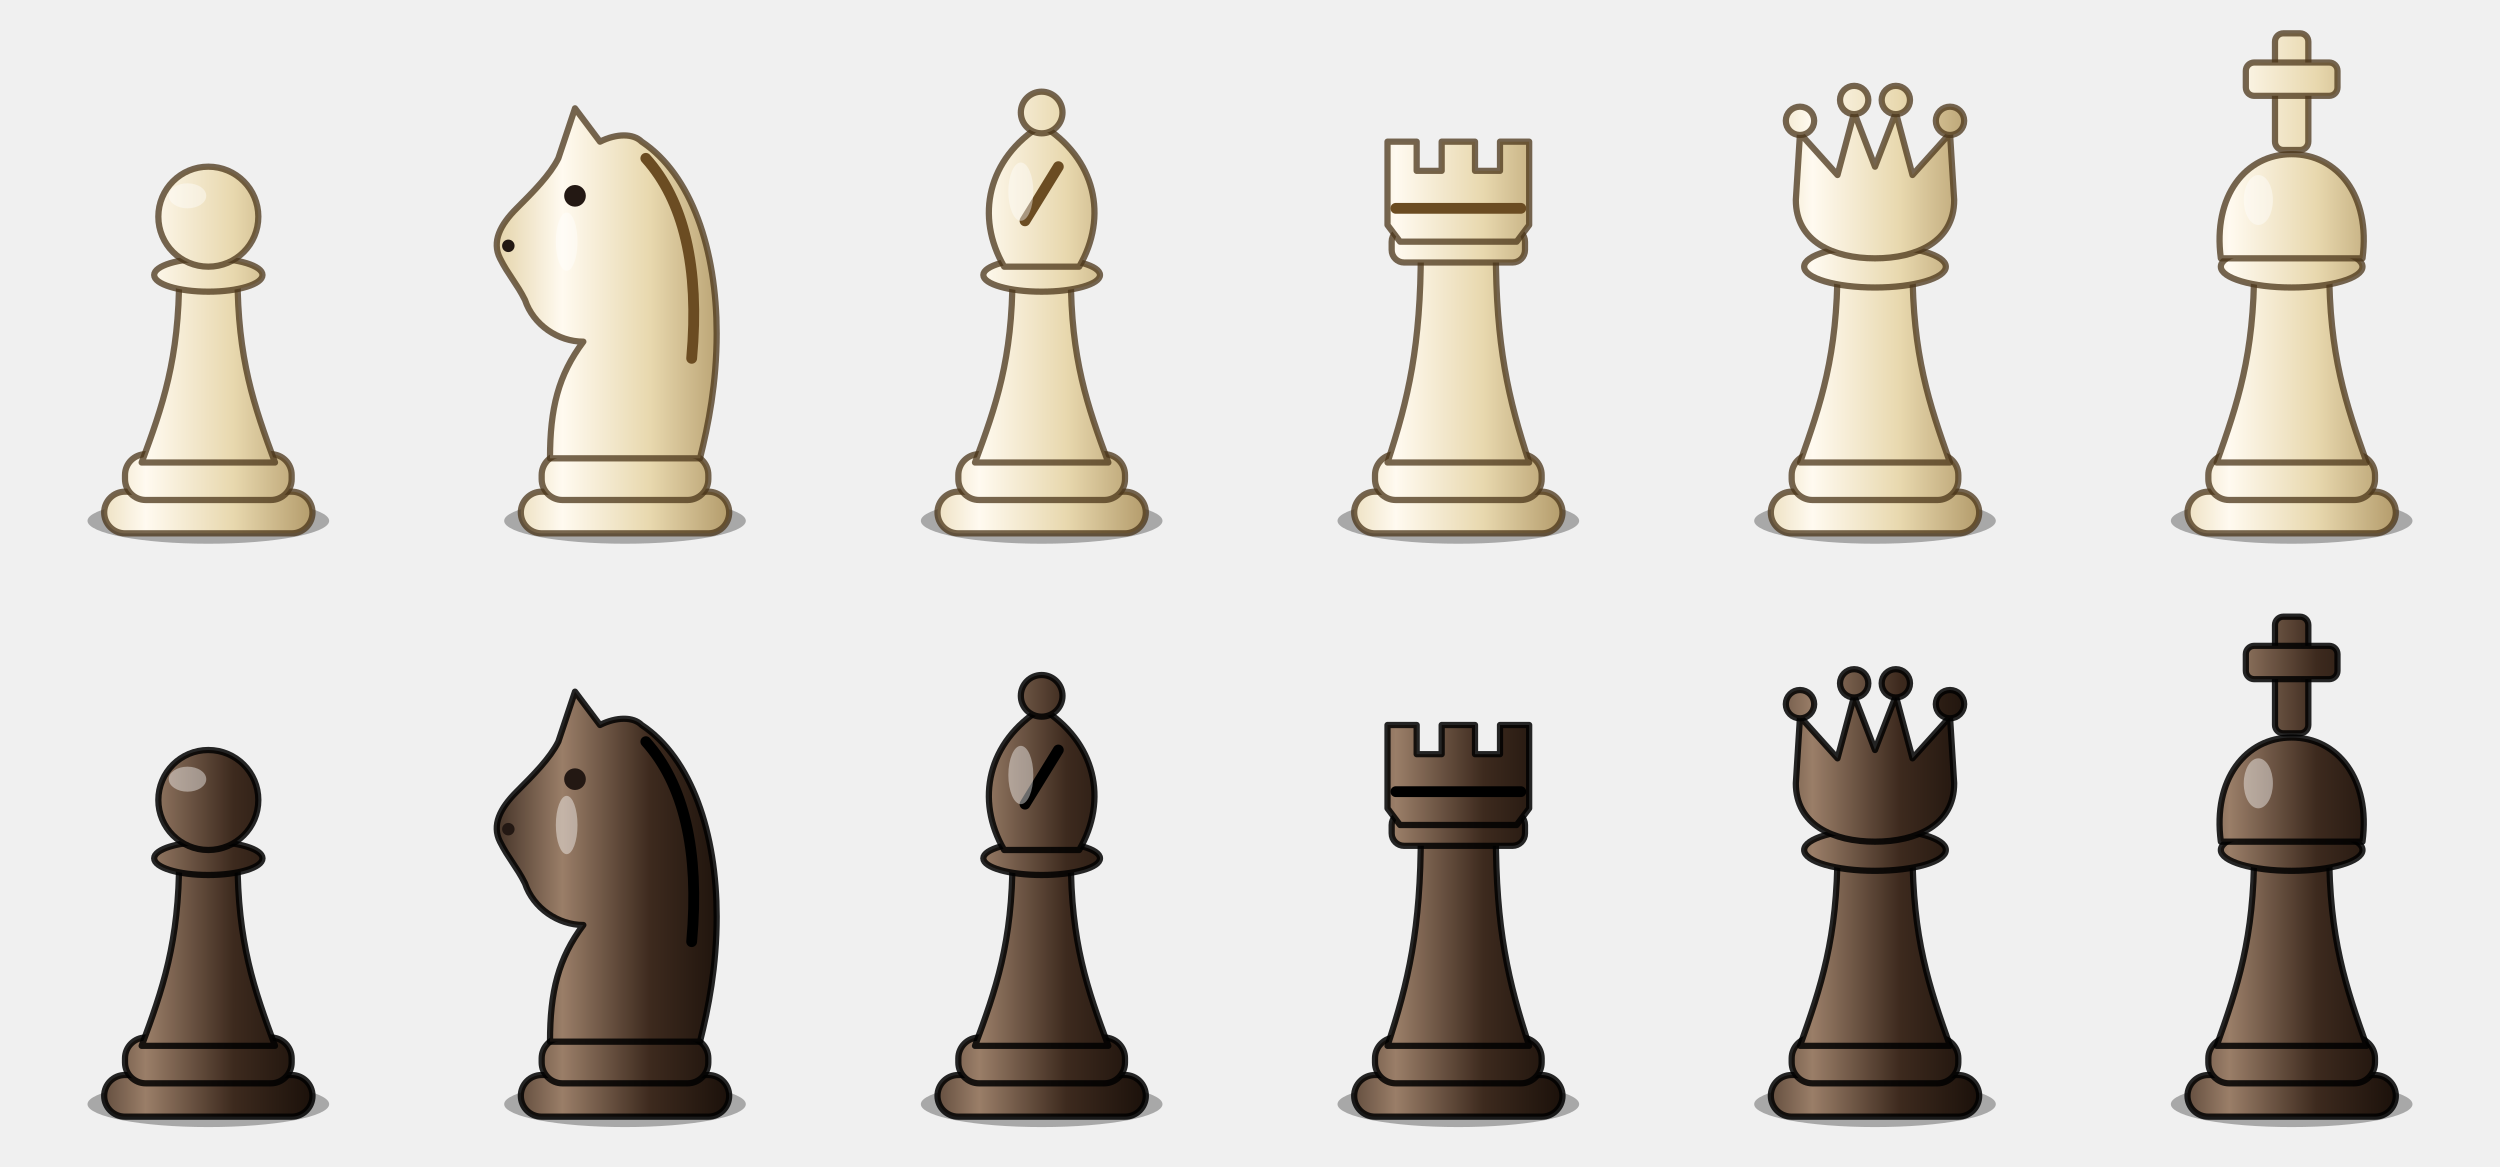
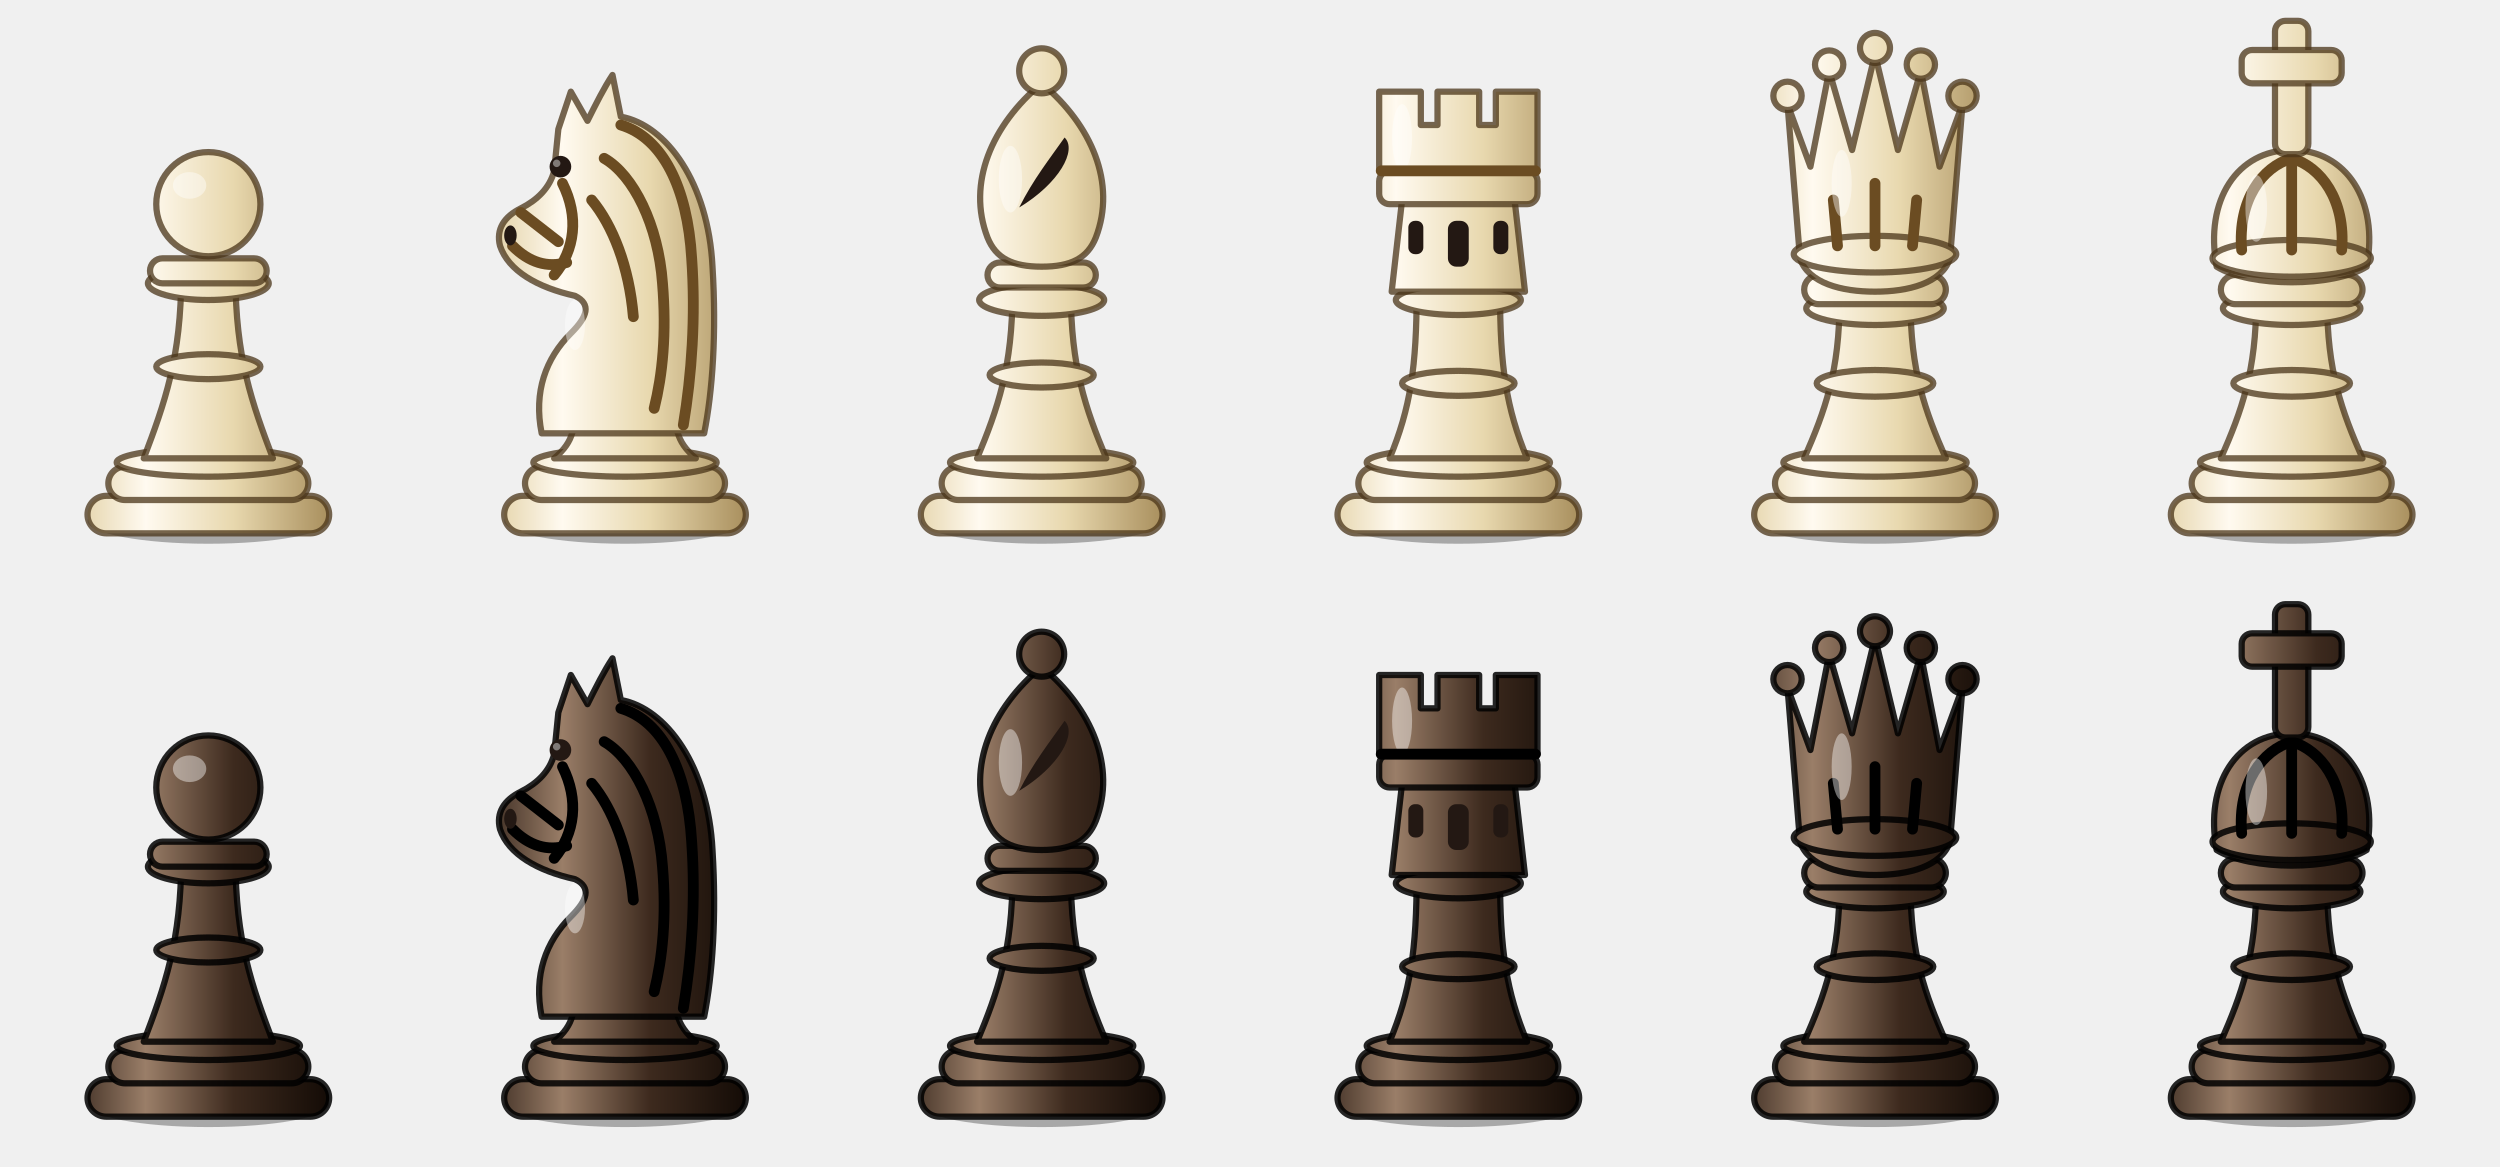
<svg xmlns="http://www.w3.org/2000/svg" width="600" height="280" viewBox="0 0 600 280">
  <defs>
    <linearGradient id="gclw" gradientUnits="userSpaceOnUse" x1="20" y1="0" x2="80" y2="0">
      <stop offset="0" stop-color="#e6d6ae" />
      <stop offset="0.25" stop-color="#fffaf0" />
      <stop offset="0.6" stop-color="#e8d8ae" />
      <stop offset="1" stop-color="#a68c5a" />
    </linearGradient>
    <linearGradient id="gclb" gradientUnits="userSpaceOnUse" x1="20" y1="0" x2="80" y2="0">
      <stop offset="0" stop-color="#4a382c" />
      <stop offset="0.25" stop-color="#9a7e68" />
      <stop offset="0.6" stop-color="#3d2a1e" />
      <stop offset="1" stop-color="#120a05" />
    </linearGradient>
  </defs>
  <g transform="translate(0,0)">
    <ellipse cx="50" cy="125" rx="29" ry="5.5" fill="#000" opacity=".30" />
-     <rect x="25" y="118" width="50" height="10" rx="5" fill="url(#gclw)" stroke="#4a3418" stroke-opacity="0.75" stroke-width="1.5" stroke-linejoin="round" />
-     <rect x="30" y="109" width="40" height="11" rx="5" fill="url(#gclw)" stroke="#4a3418" stroke-opacity="0.75" stroke-width="1.5" stroke-linejoin="round" />
-     <path d="M43 66 C43 86.2 39 97.5 34 111 L66 111 C61 97.5 57 86.2 57 66 Z" fill="url(#gclw)" stroke="#4a3418" stroke-opacity="0.75" stroke-width="1.5" stroke-linejoin="round" />
-     <ellipse cx="50" cy="66" rx="13" ry="4" fill="url(#gclw)" stroke="#4a3418" stroke-opacity="0.75" stroke-width="1.5" stroke-linejoin="round" />
-     <circle cx="50" cy="52" r="12" fill="url(#gclw)" stroke="#4a3418" stroke-opacity="0.75" stroke-width="1.5" stroke-linejoin="round" />
-     <ellipse cx="45" cy="47" rx="4.5" ry="3" fill="#ffffff" opacity=".42" />
+     <rect x="21" y="119" width="58" height="9" rx="4.5" fill="url(#gclw)" stroke="#4a3418" stroke-opacity="0.75" stroke-width="1.5" stroke-linejoin="round" />
+     <rect x="26" y="112" width="48" height="8" rx="4" fill="url(#gclw)" stroke="#4a3418" stroke-opacity="0.75" stroke-width="1.5" stroke-linejoin="round" />
+     <ellipse cx="50" cy="111" rx="22" ry="3.4" fill="url(#gclw)" stroke="#4a3418" stroke-opacity="0.75" stroke-width="1.5" stroke-linejoin="round" />
+     <path d="M43.5 66 C43.5 85.8 39.5 96.8 34.5 110 L65.5 110 C60.5 96.8 56.5 85.8 56.5 66 Z" fill="url(#gclw)" stroke="#4a3418" stroke-opacity="0.75" stroke-width="1.5" stroke-linejoin="round" />
+     <ellipse cx="50" cy="88" rx="12.5" ry="3" fill="url(#gclw)" stroke="#4a3418" stroke-opacity="0.75" stroke-width="1.5" stroke-linejoin="round" />
+     <ellipse cx="50" cy="68" rx="14.5" ry="4" fill="url(#gclw)" stroke="#4a3418" stroke-opacity="0.75" stroke-width="1.5" stroke-linejoin="round" />
+     <rect x="36" y="62" width="28" height="6" rx="3" fill="url(#gclw)" stroke="#4a3418" stroke-opacity="0.75" stroke-width="1.5" stroke-linejoin="round" />
+     <circle cx="50" cy="49" r="12.5" fill="url(#gclw)" stroke="#4a3418" stroke-opacity="0.75" stroke-width="1.5" stroke-linejoin="round" />
+     <ellipse cx="45.5" cy="44.5" rx="4" ry="3.2" fill="#ffffff" opacity=".42" />
  </g>
  <g transform="translate(100,0)">
    <ellipse cx="50" cy="125" rx="29" ry="5.5" fill="#000" opacity=".30" />
-     <rect x="25" y="118" width="50" height="10" rx="5" fill="url(#gclw)" stroke="#4a3418" stroke-opacity="0.75" stroke-width="1.5" stroke-linejoin="round" />
-     <rect x="30" y="109" width="40" height="11" rx="5" fill="url(#gclw)" stroke="#4a3418" stroke-opacity="0.75" stroke-width="1.5" stroke-linejoin="round" />
-     <path d="M32 110 C32 98 34 90 40 82 C34 82 28 78 26 72 C24 68 22 66 20 62 C18 58 20 54 24 50 C28 46 32 42 34 38 L38 26 L44 34 C48 32 52 32 54 34 C66 42 72 60 72 80 C72 92 70 102 68 110 Z" fill="url(#gclw)" stroke="#4a3418" stroke-opacity="0.75" stroke-width="1.5" stroke-linejoin="round" />
-     <path d="M55 38 C64 48 68 64 66 86" stroke="#6b4c22" stroke-width="2.6" stroke-linecap="round" stroke-linejoin="round" fill="none" />
-     <circle cx="38" cy="47" r="2.6" fill="#231813" />
-     <circle cx="22" cy="59" r="1.5" fill="#231813" />
-     <ellipse cx="36" cy="58" rx="2.6" ry="7" fill="#ffffff" opacity=".42" />
+     <rect x="21" y="119" width="58" height="9" rx="4.5" fill="url(#gclw)" stroke="#4a3418" stroke-opacity="0.75" stroke-width="1.5" stroke-linejoin="round" />
+     <rect x="26" y="112" width="48" height="8" rx="4" fill="url(#gclw)" stroke="#4a3418" stroke-opacity="0.75" stroke-width="1.5" stroke-linejoin="round" />
+     <ellipse cx="50" cy="111" rx="22" ry="3.4" fill="url(#gclw)" stroke="#4a3418" stroke-opacity="0.75" stroke-width="1.5" stroke-linejoin="round" />
+     <path d="M38 96 C38 102.3 38 105.8 33 110 L67 110 C62 105.8 62 102.3 62 96 Z" fill="url(#gclw)" stroke="#4a3418" stroke-opacity="0.75" stroke-width="1.5" stroke-linejoin="round" />
+     <ellipse cx="50" cy="98" rx="14.5" ry="3.2" fill="url(#gclw)" stroke="#4a3418" stroke-opacity="0.75" stroke-width="1.5" stroke-linejoin="round" />
+     <path d="M30 104 C28 94 31 86 37 80 C41 76 42 73 38 71 C29 69 22 65 20 59 C19 55 21 52 25 50 C29 48 32 45 33 41 L34 31 L37 22 L41 29 C43 25 45 21 47 18 L49 28 C60 30 70 44 71 64 C72 80 71 94 69 104 Z" fill="url(#gclw)" stroke="#4a3418" stroke-opacity="0.75" stroke-width="1.5" stroke-linejoin="round" />
+     <path d="M49 30 C59 33 65 45 66 62 C67 76 66 90 64 102" stroke="#6b4c22" stroke-width="2.6" stroke-linecap="round" stroke-linejoin="round" fill="none" />
+     <path d="M45 38 C52 42 58 54 59 68 C60 80 59 90 57 98" stroke="#6b4c22" stroke-width="2.6" stroke-linecap="round" stroke-linejoin="round" fill="none" />
+     <path d="M42 48 C47 54 51 64 52 76" stroke="#6b4c22" stroke-width="2.6" stroke-linecap="round" stroke-linejoin="round" fill="none" />
+     <path d="M23 59 Q29 65 36 63" stroke="#6b4c22" stroke-width="2.6" stroke-linecap="round" stroke-linejoin="round" fill="none" />
+     <path d="M25 51 L34 58 M35 44 C39 52 38 60 33 66" stroke="#6b4c22" stroke-width="2.6" stroke-linecap="round" stroke-linejoin="round" fill="none" />
+     <circle cx="34.5" cy="40" r="2.6" fill="#231813" />
+     <ellipse cx="22.5" cy="56.5" rx="1.5" ry="2.4" fill="#231813" />
+     <circle cx="33.6" cy="39.2" r="0.9" fill="#ffffff" opacity=".42" />
+     <ellipse cx="38" cy="78" rx="2.4" ry="6" fill="#ffffff" opacity=".42" />
  </g>
  <g transform="translate(200,0)">
    <ellipse cx="50" cy="125" rx="29" ry="5.5" fill="#000" opacity=".30" />
-     <rect x="25" y="118" width="50" height="10" rx="5" fill="url(#gclw)" stroke="#4a3418" stroke-opacity="0.75" stroke-width="1.5" stroke-linejoin="round" />
-     <rect x="30" y="109" width="40" height="11" rx="5" fill="url(#gclw)" stroke="#4a3418" stroke-opacity="0.75" stroke-width="1.5" stroke-linejoin="round" />
-     <path d="M43 66 C43 86.2 39 97.5 34 111 L66 111 C61 97.5 57 86.2 57 66 Z" fill="url(#gclw)" stroke="#4a3418" stroke-opacity="0.75" stroke-width="1.5" stroke-linejoin="round" />
-     <ellipse cx="50" cy="66" rx="14" ry="4" fill="url(#gclw)" stroke="#4a3418" stroke-opacity="0.75" stroke-width="1.5" stroke-linejoin="round" />
-     <path d="M50 30 C63 38 66 52 59 64 L41 64 C34 52 37 38 50 30 Z" fill="url(#gclw)" stroke="#4a3418" stroke-opacity="0.75" stroke-width="1.5" stroke-linejoin="round" />
-     <circle cx="50" cy="27" r="5" fill="url(#gclw)" stroke="#4a3418" stroke-opacity="0.75" stroke-width="1.5" stroke-linejoin="round" />
-     <path d="M54 40 L46 53" stroke="#6b4c22" stroke-width="2.6" stroke-linecap="round" stroke-linejoin="round" fill="none" />
-     <ellipse cx="45" cy="46" rx="3" ry="7" fill="#ffffff" opacity=".42" />
+     <rect x="21" y="119" width="58" height="9" rx="4.5" fill="url(#gclw)" stroke="#4a3418" stroke-opacity="0.75" stroke-width="1.5" stroke-linejoin="round" />
+     <rect x="26" y="112" width="48" height="8" rx="4" fill="url(#gclw)" stroke="#4a3418" stroke-opacity="0.75" stroke-width="1.5" stroke-linejoin="round" />
+     <ellipse cx="50" cy="111" rx="22" ry="3.4" fill="url(#gclw)" stroke="#4a3418" stroke-opacity="0.75" stroke-width="1.5" stroke-linejoin="round" />
+     <path d="M43 70 C43 88.0 39.5 98.0 34.5 110 L65.5 110 C60.5 98.0 57 88.0 57 70 Z" fill="url(#gclw)" stroke="#4a3418" stroke-opacity="0.75" stroke-width="1.5" stroke-linejoin="round" />
+     <ellipse cx="50" cy="90" rx="12.5" ry="3" fill="url(#gclw)" stroke="#4a3418" stroke-opacity="0.75" stroke-width="1.5" stroke-linejoin="round" />
+     <ellipse cx="50" cy="72" rx="15" ry="3.8" fill="url(#gclw)" stroke="#4a3418" stroke-opacity="0.75" stroke-width="1.5" stroke-linejoin="round" />
+     <rect x="37" y="63" width="26" height="6" rx="3" fill="url(#gclw)" stroke="#4a3418" stroke-opacity="0.75" stroke-width="1.5" stroke-linejoin="round" />
+     <path d="M50 20 C62 30 68 44 63 57 C61 62 57 64 50 64 C43 64 39 62 37 57 C32 44 38 30 50 20 Z" fill="url(#gclw)" stroke="#4a3418" stroke-opacity="0.75" stroke-width="1.5" stroke-linejoin="round" />
+     <circle cx="50" cy="17" r="5.4" fill="url(#gclw)" stroke="#4a3418" stroke-opacity="0.75" stroke-width="1.5" stroke-linejoin="round" />
+     <path d="M55.5 33 C58.6 36 54.2 44 44.6 49.8 C48 43 52 38 55.5 33 Z" fill="#231813" />
+     <ellipse cx="42.5" cy="43" rx="2.8" ry="8" fill="#ffffff" opacity=".42" />
  </g>
  <g transform="translate(300,0)">
    <ellipse cx="50" cy="125" rx="29" ry="5.5" fill="#000" opacity=".30" />
-     <rect x="25" y="118" width="50" height="10" rx="5" fill="url(#gclw)" stroke="#4a3418" stroke-opacity="0.75" stroke-width="1.5" stroke-linejoin="round" />
-     <rect x="30" y="109" width="40" height="11" rx="5" fill="url(#gclw)" stroke="#4a3418" stroke-opacity="0.75" stroke-width="1.5" stroke-linejoin="round" />
-     <path d="M41 60 C41 83.0 38 95.7 33 111 L67 111 C62 95.7 59 83.0 59 60 Z" fill="url(#gclw)" stroke="#4a3418" stroke-opacity="0.75" stroke-width="1.5" stroke-linejoin="round" />
-     <rect x="34" y="55" width="32" height="8" rx="3" fill="url(#gclw)" stroke="#4a3418" stroke-opacity="0.75" stroke-width="1.5" stroke-linejoin="round" />
-     <path d="M33 34 H40 V41 H46 V34 H54 V41 H60 V34 H67 V54 L64 58 H36 L33 54 Z" fill="url(#gclw)" stroke="#4a3418" stroke-opacity="0.75" stroke-width="1.5" stroke-linejoin="round" />
-     <path d="M35 50 H65" stroke="#6b4c22" stroke-width="2.6" stroke-linecap="round" stroke-linejoin="round" fill="none" />
+     <rect x="21" y="119" width="58" height="9" rx="4.5" fill="url(#gclw)" stroke="#4a3418" stroke-opacity="0.75" stroke-width="1.5" stroke-linejoin="round" />
+     <rect x="26" y="112" width="48" height="8" rx="4" fill="url(#gclw)" stroke="#4a3418" stroke-opacity="0.75" stroke-width="1.5" stroke-linejoin="round" />
+     <ellipse cx="50" cy="111" rx="22" ry="3.4" fill="url(#gclw)" stroke="#4a3418" stroke-opacity="0.75" stroke-width="1.5" stroke-linejoin="round" />
+     <path d="M40 70 C40 88.0 38.5 98.0 33.5 110 L66.5 110 C61.5 98.0 60 88.0 60 70 Z" fill="url(#gclw)" stroke="#4a3418" stroke-opacity="0.75" stroke-width="1.5" stroke-linejoin="round" />
+     <ellipse cx="50" cy="92" rx="13.5" ry="3" fill="url(#gclw)" stroke="#4a3418" stroke-opacity="0.75" stroke-width="1.5" stroke-linejoin="round" />
+     <ellipse cx="50" cy="72" rx="15" ry="3.6" fill="url(#gclw)" stroke="#4a3418" stroke-opacity="0.75" stroke-width="1.5" stroke-linejoin="round" />
+     <path d="M34 70 L36.5 48 H63.5 L66 70 Z" fill="url(#gclw)" stroke="#4a3418" stroke-opacity="0.75" stroke-width="1.5" stroke-linejoin="round" />
+     <rect x="31" y="41" width="38" height="8" rx="2.5" fill="url(#gclw)" stroke="#4a3418" stroke-opacity="0.75" stroke-width="1.5" stroke-linejoin="round" />
+     <path d="M31 41 V22 H41 V30 H45 V22 H55 V30 H59 V22 H69 V41 Z" fill="url(#gclw)" stroke="#4a3418" stroke-opacity="0.75" stroke-width="1.5" stroke-linejoin="round" />
+     <rect x="47.5" y="53" width="5" height="11" rx="2" fill="#231813" />
+     <rect x="38" y="53" width="3.6" height="8" rx="1.6" fill="#231813" />
+     <rect x="58.4" y="53" width="3.6" height="8" rx="1.6" fill="#231813" />
+     <ellipse cx="36.5" cy="33" rx="2.4" ry="8" fill="#ffffff" opacity=".42" />
+     <path d="M31.5 41 H68.5" stroke="#6b4c22" stroke-width="2.6" stroke-linecap="round" stroke-linejoin="round" fill="none" />
  </g>
  <g transform="translate(400,0)">
    <ellipse cx="50" cy="125" rx="29" ry="5.5" fill="#000" opacity=".30" />
-     <rect x="25" y="118" width="50" height="10" rx="5" fill="url(#gclw)" stroke="#4a3418" stroke-opacity="0.75" stroke-width="1.5" stroke-linejoin="round" />
-     <rect x="30" y="109" width="40" height="11" rx="5" fill="url(#gclw)" stroke="#4a3418" stroke-opacity="0.75" stroke-width="1.5" stroke-linejoin="round" />
-     <path d="M41 64 C41 85.2 37 96.9 32 111 L68 111 C63 96.9 59 85.2 59 64 Z" fill="url(#gclw)" stroke="#4a3418" stroke-opacity="0.75" stroke-width="1.5" stroke-linejoin="round" />
-     <ellipse cx="50" cy="64" rx="17" ry="5" fill="url(#gclw)" stroke="#4a3418" stroke-opacity="0.75" stroke-width="1.5" stroke-linejoin="round" />
-     <path d="M31 48 L32 32 L41 42 L45 27 L50 40 L55 27 L59 42 L68 32 L69 48 C69 58 60 62 50 62 C40 62 31 58 31 48 Z" fill="url(#gclw)" stroke="#4a3418" stroke-opacity="0.75" stroke-width="1.5" stroke-linejoin="round" />
-     <circle cx="32" cy="29" r="3.4" fill="url(#gclw)" stroke="#4a3418" stroke-opacity="0.75" stroke-width="1.5" stroke-linejoin="round" />
-     <circle cx="45" cy="24" r="3.4" fill="url(#gclw)" stroke="#4a3418" stroke-opacity="0.75" stroke-width="1.5" stroke-linejoin="round" />
-     <circle cx="55" cy="24" r="3.4" fill="url(#gclw)" stroke="#4a3418" stroke-opacity="0.75" stroke-width="1.5" stroke-linejoin="round" />
-     <circle cx="68" cy="29" r="3.4" fill="url(#gclw)" stroke="#4a3418" stroke-opacity="0.75" stroke-width="1.5" stroke-linejoin="round" />
+     <rect x="21" y="119" width="58" height="9" rx="4.5" fill="url(#gclw)" stroke="#4a3418" stroke-opacity="0.75" stroke-width="1.5" stroke-linejoin="round" />
+     <rect x="26" y="112" width="48" height="8" rx="4" fill="url(#gclw)" stroke="#4a3418" stroke-opacity="0.75" stroke-width="1.5" stroke-linejoin="round" />
+     <ellipse cx="50" cy="111" rx="22" ry="3.4" fill="url(#gclw)" stroke="#4a3418" stroke-opacity="0.75" stroke-width="1.5" stroke-linejoin="round" />
+     <path d="M41.5 72 C41.5 89.1 38 98.6 33 110 L67 110 C62 98.6 58.5 89.1 58.5 72 Z" fill="url(#gclw)" stroke="#4a3418" stroke-opacity="0.75" stroke-width="1.5" stroke-linejoin="round" />
+     <ellipse cx="50" cy="92" rx="14" ry="3.2" fill="url(#gclw)" stroke="#4a3418" stroke-opacity="0.75" stroke-width="1.5" stroke-linejoin="round" />
+     <ellipse cx="50" cy="74" rx="16.5" ry="4" fill="url(#gclw)" stroke="#4a3418" stroke-opacity="0.75" stroke-width="1.5" stroke-linejoin="round" />
+     <rect x="33" y="66" width="34" height="7" rx="3.5" fill="url(#gclw)" stroke="#4a3418" stroke-opacity="0.75" stroke-width="1.5" stroke-linejoin="round" />
+     <path d="M32 62 L29 25 L34.5 40 L39 17 L44.5 36 L50 13 L55.5 36 L61 17 L65.5 40 L71 25 L68 62 C66 68 58 70 50 70 C42 70 34 68 32 62 Z" fill="url(#gclw)" stroke="#4a3418" stroke-opacity="0.75" stroke-width="1.5" stroke-linejoin="round" />
+     <ellipse cx="50" cy="61" rx="19.5" ry="4.4" fill="url(#gclw)" stroke="#4a3418" stroke-opacity="0.75" stroke-width="1.5" stroke-linejoin="round" />
+     <circle cx="29" cy="23" r="3.4" fill="url(#gclw)" stroke="#4a3418" stroke-opacity="0.75" stroke-width="1.5" stroke-linejoin="round" />
+     <circle cx="39" cy="15.5" r="3.4" fill="url(#gclw)" stroke="#4a3418" stroke-opacity="0.75" stroke-width="1.5" stroke-linejoin="round" />
+     <circle cx="50" cy="11.5" r="3.6" fill="url(#gclw)" stroke="#4a3418" stroke-opacity="0.75" stroke-width="1.5" stroke-linejoin="round" />
+     <circle cx="61" cy="15.5" r="3.4" fill="url(#gclw)" stroke="#4a3418" stroke-opacity="0.75" stroke-width="1.5" stroke-linejoin="round" />
+     <circle cx="71" cy="23" r="3.4" fill="url(#gclw)" stroke="#4a3418" stroke-opacity="0.75" stroke-width="1.5" stroke-linejoin="round" />
+     <path d="M40 48 L41 59 M50 44 V59 M60 48 L59 59" stroke="#6b4c22" stroke-width="2.6" stroke-linecap="round" stroke-linejoin="round" fill="none" />
+     <ellipse cx="42" cy="44" rx="2.4" ry="8" fill="#ffffff" opacity=".42" />
  </g>
  <g transform="translate(500,0)">
    <ellipse cx="50" cy="125" rx="29" ry="5.5" fill="#000" opacity=".30" />
-     <rect x="25" y="118" width="50" height="10" rx="5" fill="url(#gclw)" stroke="#4a3418" stroke-opacity="0.75" stroke-width="1.5" stroke-linejoin="round" />
-     <rect x="30" y="109" width="40" height="11" rx="5" fill="url(#gclw)" stroke="#4a3418" stroke-opacity="0.75" stroke-width="1.5" stroke-linejoin="round" />
-     <path d="M41 64 C41 85.2 37 96.9 32 111 L68 111 C63 96.9 59 85.2 59 64 Z" fill="url(#gclw)" stroke="#4a3418" stroke-opacity="0.75" stroke-width="1.5" stroke-linejoin="round" />
-     <ellipse cx="50" cy="64" rx="17" ry="5" fill="url(#gclw)" stroke="#4a3418" stroke-opacity="0.75" stroke-width="1.5" stroke-linejoin="round" />
-     <path d="M33 62 C31 47 39 37 50 37 C61 37 69 47 67 62 Z" fill="url(#gclw)" stroke="#4a3418" stroke-opacity="0.75" stroke-width="1.5" stroke-linejoin="round" />
-     <rect x="46" y="8" width="8" height="28" rx="2" fill="url(#gclw)" stroke="#4a3418" stroke-opacity="0.75" stroke-width="1.5" stroke-linejoin="round" />
-     <rect x="39" y="15" width="22" height="8" rx="2" fill="url(#gclw)" stroke="#4a3418" stroke-opacity="0.75" stroke-width="1.5" stroke-linejoin="round" />
-     <ellipse cx="42" cy="48" rx="3.5" ry="6" fill="#ffffff" opacity=".42" />
+     <rect x="21" y="119" width="58" height="9" rx="4.5" fill="url(#gclw)" stroke="#4a3418" stroke-opacity="0.75" stroke-width="1.5" stroke-linejoin="round" />
+     <rect x="26" y="112" width="48" height="8" rx="4" fill="url(#gclw)" stroke="#4a3418" stroke-opacity="0.75" stroke-width="1.5" stroke-linejoin="round" />
+     <ellipse cx="50" cy="111" rx="22" ry="3.4" fill="url(#gclw)" stroke="#4a3418" stroke-opacity="0.75" stroke-width="1.5" stroke-linejoin="round" />
+     <path d="M41.5 72 C41.5 89.1 38 98.6 33 110 L67 110 C62 98.6 58.5 89.1 58.5 72 Z" fill="url(#gclw)" stroke="#4a3418" stroke-opacity="0.75" stroke-width="1.5" stroke-linejoin="round" />
+     <ellipse cx="50" cy="92" rx="14" ry="3.2" fill="url(#gclw)" stroke="#4a3418" stroke-opacity="0.75" stroke-width="1.5" stroke-linejoin="round" />
+     <ellipse cx="50" cy="74" rx="16.5" ry="4" fill="url(#gclw)" stroke="#4a3418" stroke-opacity="0.75" stroke-width="1.5" stroke-linejoin="round" />
+     <rect x="33" y="66" width="34" height="7" rx="3.5" fill="url(#gclw)" stroke="#4a3418" stroke-opacity="0.75" stroke-width="1.5" stroke-linejoin="round" />
+     <path d="M32 64 C29 48 37 36 50 36 C63 36 71 48 68 64 C60 69 40 69 32 64 Z" fill="url(#gclw)" stroke="#4a3418" stroke-opacity="0.75" stroke-width="1.5" stroke-linejoin="round" />
+     <ellipse cx="50" cy="62" rx="19" ry="4.4" fill="url(#gclw)" stroke="#4a3418" stroke-opacity="0.75" stroke-width="1.5" stroke-linejoin="round" />
+     <path d="M38 60 C37 48 43 40 50 38 C57 40 63 48 62 60" stroke="#6b4c22" stroke-width="2.6" stroke-linecap="round" stroke-linejoin="round" fill="none" />
+     <path d="M50 38 V60" stroke="#6b4c22" stroke-width="2.6" stroke-linecap="round" stroke-linejoin="round" fill="none" />
+     <rect x="46" y="5" width="8" height="32" rx="2.5" fill="url(#gclw)" stroke="#4a3418" stroke-opacity="0.75" stroke-width="1.5" stroke-linejoin="round" />
+     <rect x="38" y="12" width="24" height="8" rx="2.5" fill="url(#gclw)" stroke="#4a3418" stroke-opacity="0.75" stroke-width="1.5" stroke-linejoin="round" />
+     <ellipse cx="41.5" cy="50" rx="2.6" ry="8" fill="#ffffff" opacity=".42" />
  </g>
  <g transform="translate(0,140)">
    <ellipse cx="50" cy="125" rx="29" ry="5.5" fill="#000" opacity=".30" />
-     <rect x="25" y="118" width="50" height="10" rx="5" fill="url(#gclb)" stroke="#000000" stroke-opacity="0.85" stroke-width="1.5" stroke-linejoin="round" />
-     <rect x="30" y="109" width="40" height="11" rx="5" fill="url(#gclb)" stroke="#000000" stroke-opacity="0.85" stroke-width="1.5" stroke-linejoin="round" />
-     <path d="M43 66 C43 86.2 39 97.5 34 111 L66 111 C61 97.5 57 86.2 57 66 Z" fill="url(#gclb)" stroke="#000000" stroke-opacity="0.85" stroke-width="1.5" stroke-linejoin="round" />
-     <ellipse cx="50" cy="66" rx="13" ry="4" fill="url(#gclb)" stroke="#000000" stroke-opacity="0.85" stroke-width="1.5" stroke-linejoin="round" />
-     <circle cx="50" cy="52" r="12" fill="url(#gclb)" stroke="#000000" stroke-opacity="0.85" stroke-width="1.5" stroke-linejoin="round" />
-     <ellipse cx="45" cy="47" rx="4.5" ry="3" fill="#ffffff" opacity=".42" />
+     <rect x="21" y="119" width="58" height="9" rx="4.5" fill="url(#gclb)" stroke="#000000" stroke-opacity="0.85" stroke-width="1.5" stroke-linejoin="round" />
+     <rect x="26" y="112" width="48" height="8" rx="4" fill="url(#gclb)" stroke="#000000" stroke-opacity="0.85" stroke-width="1.5" stroke-linejoin="round" />
+     <ellipse cx="50" cy="111" rx="22" ry="3.4" fill="url(#gclb)" stroke="#000000" stroke-opacity="0.85" stroke-width="1.5" stroke-linejoin="round" />
+     <path d="M43.5 66 C43.5 85.8 39.5 96.8 34.5 110 L65.5 110 C60.5 96.8 56.5 85.8 56.5 66 Z" fill="url(#gclb)" stroke="#000000" stroke-opacity="0.85" stroke-width="1.5" stroke-linejoin="round" />
+     <ellipse cx="50" cy="88" rx="12.5" ry="3" fill="url(#gclb)" stroke="#000000" stroke-opacity="0.85" stroke-width="1.5" stroke-linejoin="round" />
+     <ellipse cx="50" cy="68" rx="14.5" ry="4" fill="url(#gclb)" stroke="#000000" stroke-opacity="0.85" stroke-width="1.5" stroke-linejoin="round" />
+     <rect x="36" y="62" width="28" height="6" rx="3" fill="url(#gclb)" stroke="#000000" stroke-opacity="0.85" stroke-width="1.5" stroke-linejoin="round" />
+     <circle cx="50" cy="49" r="12.5" fill="url(#gclb)" stroke="#000000" stroke-opacity="0.85" stroke-width="1.5" stroke-linejoin="round" />
+     <ellipse cx="45.5" cy="44.5" rx="4" ry="3.2" fill="#ffffff" opacity=".42" />
  </g>
  <g transform="translate(100,140)">
    <ellipse cx="50" cy="125" rx="29" ry="5.5" fill="#000" opacity=".30" />
-     <rect x="25" y="118" width="50" height="10" rx="5" fill="url(#gclb)" stroke="#000000" stroke-opacity="0.85" stroke-width="1.5" stroke-linejoin="round" />
-     <rect x="30" y="109" width="40" height="11" rx="5" fill="url(#gclb)" stroke="#000000" stroke-opacity="0.85" stroke-width="1.5" stroke-linejoin="round" />
-     <path d="M32 110 C32 98 34 90 40 82 C34 82 28 78 26 72 C24 68 22 66 20 62 C18 58 20 54 24 50 C28 46 32 42 34 38 L38 26 L44 34 C48 32 52 32 54 34 C66 42 72 60 72 80 C72 92 70 102 68 110 Z" fill="url(#gclb)" stroke="#000000" stroke-opacity="0.85" stroke-width="1.5" stroke-linejoin="round" />
-     <path d="M55 38 C64 48 68 64 66 86" stroke="#000000" stroke-width="2.6" stroke-linecap="round" stroke-linejoin="round" fill="none" />
-     <circle cx="38" cy="47" r="2.6" fill="#231813" />
-     <circle cx="22" cy="59" r="1.5" fill="#231813" />
-     <ellipse cx="36" cy="58" rx="2.6" ry="7" fill="#ffffff" opacity=".42" />
+     <rect x="21" y="119" width="58" height="9" rx="4.5" fill="url(#gclb)" stroke="#000000" stroke-opacity="0.85" stroke-width="1.5" stroke-linejoin="round" />
+     <rect x="26" y="112" width="48" height="8" rx="4" fill="url(#gclb)" stroke="#000000" stroke-opacity="0.85" stroke-width="1.5" stroke-linejoin="round" />
+     <ellipse cx="50" cy="111" rx="22" ry="3.4" fill="url(#gclb)" stroke="#000000" stroke-opacity="0.85" stroke-width="1.5" stroke-linejoin="round" />
+     <path d="M38 96 C38 102.3 38 105.8 33 110 L67 110 C62 105.8 62 102.3 62 96 Z" fill="url(#gclb)" stroke="#000000" stroke-opacity="0.85" stroke-width="1.5" stroke-linejoin="round" />
+     <ellipse cx="50" cy="98" rx="14.5" ry="3.2" fill="url(#gclb)" stroke="#000000" stroke-opacity="0.85" stroke-width="1.5" stroke-linejoin="round" />
+     <path d="M30 104 C28 94 31 86 37 80 C41 76 42 73 38 71 C29 69 22 65 20 59 C19 55 21 52 25 50 C29 48 32 45 33 41 L34 31 L37 22 L41 29 C43 25 45 21 47 18 L49 28 C60 30 70 44 71 64 C72 80 71 94 69 104 Z" fill="url(#gclb)" stroke="#000000" stroke-opacity="0.85" stroke-width="1.5" stroke-linejoin="round" />
+     <path d="M49 30 C59 33 65 45 66 62 C67 76 66 90 64 102" stroke="#000000" stroke-width="2.6" stroke-linecap="round" stroke-linejoin="round" fill="none" />
+     <path d="M45 38 C52 42 58 54 59 68 C60 80 59 90 57 98" stroke="#000000" stroke-width="2.6" stroke-linecap="round" stroke-linejoin="round" fill="none" />
+     <path d="M42 48 C47 54 51 64 52 76" stroke="#000000" stroke-width="2.6" stroke-linecap="round" stroke-linejoin="round" fill="none" />
+     <path d="M23 59 Q29 65 36 63" stroke="#000000" stroke-width="2.6" stroke-linecap="round" stroke-linejoin="round" fill="none" />
+     <path d="M25 51 L34 58 M35 44 C39 52 38 60 33 66" stroke="#000000" stroke-width="2.6" stroke-linecap="round" stroke-linejoin="round" fill="none" />
+     <circle cx="34.5" cy="40" r="2.6" fill="#231813" />
+     <ellipse cx="22.5" cy="56.5" rx="1.5" ry="2.4" fill="#231813" />
+     <circle cx="33.6" cy="39.2" r="0.9" fill="#ffffff" opacity=".42" />
+     <ellipse cx="38" cy="78" rx="2.4" ry="6" fill="#ffffff" opacity=".42" />
  </g>
  <g transform="translate(200,140)">
    <ellipse cx="50" cy="125" rx="29" ry="5.5" fill="#000" opacity=".30" />
-     <rect x="25" y="118" width="50" height="10" rx="5" fill="url(#gclb)" stroke="#000000" stroke-opacity="0.85" stroke-width="1.5" stroke-linejoin="round" />
-     <rect x="30" y="109" width="40" height="11" rx="5" fill="url(#gclb)" stroke="#000000" stroke-opacity="0.85" stroke-width="1.5" stroke-linejoin="round" />
-     <path d="M43 66 C43 86.2 39 97.5 34 111 L66 111 C61 97.5 57 86.2 57 66 Z" fill="url(#gclb)" stroke="#000000" stroke-opacity="0.85" stroke-width="1.5" stroke-linejoin="round" />
-     <ellipse cx="50" cy="66" rx="14" ry="4" fill="url(#gclb)" stroke="#000000" stroke-opacity="0.85" stroke-width="1.5" stroke-linejoin="round" />
-     <path d="M50 30 C63 38 66 52 59 64 L41 64 C34 52 37 38 50 30 Z" fill="url(#gclb)" stroke="#000000" stroke-opacity="0.85" stroke-width="1.5" stroke-linejoin="round" />
-     <circle cx="50" cy="27" r="5" fill="url(#gclb)" stroke="#000000" stroke-opacity="0.85" stroke-width="1.5" stroke-linejoin="round" />
-     <path d="M54 40 L46 53" stroke="#000000" stroke-width="2.6" stroke-linecap="round" stroke-linejoin="round" fill="none" />
-     <ellipse cx="45" cy="46" rx="3" ry="7" fill="#ffffff" opacity=".42" />
+     <rect x="21" y="119" width="58" height="9" rx="4.5" fill="url(#gclb)" stroke="#000000" stroke-opacity="0.85" stroke-width="1.5" stroke-linejoin="round" />
+     <rect x="26" y="112" width="48" height="8" rx="4" fill="url(#gclb)" stroke="#000000" stroke-opacity="0.85" stroke-width="1.5" stroke-linejoin="round" />
+     <ellipse cx="50" cy="111" rx="22" ry="3.4" fill="url(#gclb)" stroke="#000000" stroke-opacity="0.85" stroke-width="1.5" stroke-linejoin="round" />
+     <path d="M43 70 C43 88.0 39.5 98.0 34.5 110 L65.5 110 C60.5 98.0 57 88.0 57 70 Z" fill="url(#gclb)" stroke="#000000" stroke-opacity="0.85" stroke-width="1.5" stroke-linejoin="round" />
+     <ellipse cx="50" cy="90" rx="12.5" ry="3" fill="url(#gclb)" stroke="#000000" stroke-opacity="0.85" stroke-width="1.5" stroke-linejoin="round" />
+     <ellipse cx="50" cy="72" rx="15" ry="3.8" fill="url(#gclb)" stroke="#000000" stroke-opacity="0.85" stroke-width="1.5" stroke-linejoin="round" />
+     <rect x="37" y="63" width="26" height="6" rx="3" fill="url(#gclb)" stroke="#000000" stroke-opacity="0.85" stroke-width="1.5" stroke-linejoin="round" />
+     <path d="M50 20 C62 30 68 44 63 57 C61 62 57 64 50 64 C43 64 39 62 37 57 C32 44 38 30 50 20 Z" fill="url(#gclb)" stroke="#000000" stroke-opacity="0.85" stroke-width="1.5" stroke-linejoin="round" />
+     <circle cx="50" cy="17" r="5.4" fill="url(#gclb)" stroke="#000000" stroke-opacity="0.85" stroke-width="1.5" stroke-linejoin="round" />
+     <path d="M55.5 33 C58.6 36 54.2 44 44.6 49.8 C48 43 52 38 55.5 33 Z" fill="#231813" />
+     <ellipse cx="42.5" cy="43" rx="2.8" ry="8" fill="#ffffff" opacity=".42" />
  </g>
  <g transform="translate(300,140)">
    <ellipse cx="50" cy="125" rx="29" ry="5.5" fill="#000" opacity=".30" />
-     <rect x="25" y="118" width="50" height="10" rx="5" fill="url(#gclb)" stroke="#000000" stroke-opacity="0.85" stroke-width="1.5" stroke-linejoin="round" />
-     <rect x="30" y="109" width="40" height="11" rx="5" fill="url(#gclb)" stroke="#000000" stroke-opacity="0.85" stroke-width="1.5" stroke-linejoin="round" />
-     <path d="M41 60 C41 83.0 38 95.7 33 111 L67 111 C62 95.7 59 83.0 59 60 Z" fill="url(#gclb)" stroke="#000000" stroke-opacity="0.85" stroke-width="1.5" stroke-linejoin="round" />
-     <rect x="34" y="55" width="32" height="8" rx="3" fill="url(#gclb)" stroke="#000000" stroke-opacity="0.85" stroke-width="1.5" stroke-linejoin="round" />
-     <path d="M33 34 H40 V41 H46 V34 H54 V41 H60 V34 H67 V54 L64 58 H36 L33 54 Z" fill="url(#gclb)" stroke="#000000" stroke-opacity="0.85" stroke-width="1.5" stroke-linejoin="round" />
-     <path d="M35 50 H65" stroke="#000000" stroke-width="2.6" stroke-linecap="round" stroke-linejoin="round" fill="none" />
+     <rect x="21" y="119" width="58" height="9" rx="4.5" fill="url(#gclb)" stroke="#000000" stroke-opacity="0.85" stroke-width="1.5" stroke-linejoin="round" />
+     <rect x="26" y="112" width="48" height="8" rx="4" fill="url(#gclb)" stroke="#000000" stroke-opacity="0.85" stroke-width="1.5" stroke-linejoin="round" />
+     <ellipse cx="50" cy="111" rx="22" ry="3.4" fill="url(#gclb)" stroke="#000000" stroke-opacity="0.85" stroke-width="1.5" stroke-linejoin="round" />
+     <path d="M40 70 C40 88.0 38.5 98.0 33.5 110 L66.5 110 C61.5 98.0 60 88.0 60 70 Z" fill="url(#gclb)" stroke="#000000" stroke-opacity="0.85" stroke-width="1.5" stroke-linejoin="round" />
+     <ellipse cx="50" cy="92" rx="13.5" ry="3" fill="url(#gclb)" stroke="#000000" stroke-opacity="0.85" stroke-width="1.5" stroke-linejoin="round" />
+     <ellipse cx="50" cy="72" rx="15" ry="3.6" fill="url(#gclb)" stroke="#000000" stroke-opacity="0.85" stroke-width="1.5" stroke-linejoin="round" />
+     <path d="M34 70 L36.5 48 H63.5 L66 70 Z" fill="url(#gclb)" stroke="#000000" stroke-opacity="0.85" stroke-width="1.5" stroke-linejoin="round" />
+     <rect x="31" y="41" width="38" height="8" rx="2.5" fill="url(#gclb)" stroke="#000000" stroke-opacity="0.85" stroke-width="1.5" stroke-linejoin="round" />
+     <path d="M31 41 V22 H41 V30 H45 V22 H55 V30 H59 V22 H69 V41 Z" fill="url(#gclb)" stroke="#000000" stroke-opacity="0.85" stroke-width="1.5" stroke-linejoin="round" />
+     <rect x="47.5" y="53" width="5" height="11" rx="2" fill="#231813" />
+     <rect x="38" y="53" width="3.6" height="8" rx="1.6" fill="#231813" />
+     <rect x="58.4" y="53" width="3.6" height="8" rx="1.6" fill="#231813" />
+     <ellipse cx="36.5" cy="33" rx="2.4" ry="8" fill="#ffffff" opacity=".42" />
+     <path d="M31.5 41 H68.5" stroke="#000000" stroke-width="2.6" stroke-linecap="round" stroke-linejoin="round" fill="none" />
  </g>
  <g transform="translate(400,140)">
    <ellipse cx="50" cy="125" rx="29" ry="5.5" fill="#000" opacity=".30" />
-     <rect x="25" y="118" width="50" height="10" rx="5" fill="url(#gclb)" stroke="#000000" stroke-opacity="0.85" stroke-width="1.5" stroke-linejoin="round" />
-     <rect x="30" y="109" width="40" height="11" rx="5" fill="url(#gclb)" stroke="#000000" stroke-opacity="0.85" stroke-width="1.5" stroke-linejoin="round" />
-     <path d="M41 64 C41 85.2 37 96.9 32 111 L68 111 C63 96.9 59 85.2 59 64 Z" fill="url(#gclb)" stroke="#000000" stroke-opacity="0.85" stroke-width="1.5" stroke-linejoin="round" />
-     <ellipse cx="50" cy="64" rx="17" ry="5" fill="url(#gclb)" stroke="#000000" stroke-opacity="0.85" stroke-width="1.5" stroke-linejoin="round" />
-     <path d="M31 48 L32 32 L41 42 L45 27 L50 40 L55 27 L59 42 L68 32 L69 48 C69 58 60 62 50 62 C40 62 31 58 31 48 Z" fill="url(#gclb)" stroke="#000000" stroke-opacity="0.85" stroke-width="1.5" stroke-linejoin="round" />
-     <circle cx="32" cy="29" r="3.4" fill="url(#gclb)" stroke="#000000" stroke-opacity="0.85" stroke-width="1.5" stroke-linejoin="round" />
-     <circle cx="45" cy="24" r="3.4" fill="url(#gclb)" stroke="#000000" stroke-opacity="0.85" stroke-width="1.5" stroke-linejoin="round" />
-     <circle cx="55" cy="24" r="3.4" fill="url(#gclb)" stroke="#000000" stroke-opacity="0.85" stroke-width="1.5" stroke-linejoin="round" />
-     <circle cx="68" cy="29" r="3.4" fill="url(#gclb)" stroke="#000000" stroke-opacity="0.85" stroke-width="1.5" stroke-linejoin="round" />
+     <rect x="21" y="119" width="58" height="9" rx="4.5" fill="url(#gclb)" stroke="#000000" stroke-opacity="0.85" stroke-width="1.5" stroke-linejoin="round" />
+     <rect x="26" y="112" width="48" height="8" rx="4" fill="url(#gclb)" stroke="#000000" stroke-opacity="0.85" stroke-width="1.5" stroke-linejoin="round" />
+     <ellipse cx="50" cy="111" rx="22" ry="3.4" fill="url(#gclb)" stroke="#000000" stroke-opacity="0.85" stroke-width="1.5" stroke-linejoin="round" />
+     <path d="M41.5 72 C41.5 89.1 38 98.6 33 110 L67 110 C62 98.6 58.5 89.1 58.5 72 Z" fill="url(#gclb)" stroke="#000000" stroke-opacity="0.85" stroke-width="1.5" stroke-linejoin="round" />
+     <ellipse cx="50" cy="92" rx="14" ry="3.2" fill="url(#gclb)" stroke="#000000" stroke-opacity="0.85" stroke-width="1.5" stroke-linejoin="round" />
+     <ellipse cx="50" cy="74" rx="16.5" ry="4" fill="url(#gclb)" stroke="#000000" stroke-opacity="0.85" stroke-width="1.5" stroke-linejoin="round" />
+     <rect x="33" y="66" width="34" height="7" rx="3.5" fill="url(#gclb)" stroke="#000000" stroke-opacity="0.85" stroke-width="1.5" stroke-linejoin="round" />
+     <path d="M32 62 L29 25 L34.5 40 L39 17 L44.5 36 L50 13 L55.5 36 L61 17 L65.5 40 L71 25 L68 62 C66 68 58 70 50 70 C42 70 34 68 32 62 Z" fill="url(#gclb)" stroke="#000000" stroke-opacity="0.85" stroke-width="1.5" stroke-linejoin="round" />
+     <ellipse cx="50" cy="61" rx="19.5" ry="4.4" fill="url(#gclb)" stroke="#000000" stroke-opacity="0.85" stroke-width="1.5" stroke-linejoin="round" />
+     <circle cx="29" cy="23" r="3.4" fill="url(#gclb)" stroke="#000000" stroke-opacity="0.85" stroke-width="1.5" stroke-linejoin="round" />
+     <circle cx="39" cy="15.5" r="3.4" fill="url(#gclb)" stroke="#000000" stroke-opacity="0.85" stroke-width="1.5" stroke-linejoin="round" />
+     <circle cx="50" cy="11.5" r="3.6" fill="url(#gclb)" stroke="#000000" stroke-opacity="0.85" stroke-width="1.5" stroke-linejoin="round" />
+     <circle cx="61" cy="15.5" r="3.4" fill="url(#gclb)" stroke="#000000" stroke-opacity="0.85" stroke-width="1.5" stroke-linejoin="round" />
+     <circle cx="71" cy="23" r="3.4" fill="url(#gclb)" stroke="#000000" stroke-opacity="0.85" stroke-width="1.5" stroke-linejoin="round" />
+     <path d="M40 48 L41 59 M50 44 V59 M60 48 L59 59" stroke="#000000" stroke-width="2.6" stroke-linecap="round" stroke-linejoin="round" fill="none" />
+     <ellipse cx="42" cy="44" rx="2.4" ry="8" fill="#ffffff" opacity=".42" />
  </g>
  <g transform="translate(500,140)">
    <ellipse cx="50" cy="125" rx="29" ry="5.5" fill="#000" opacity=".30" />
-     <rect x="25" y="118" width="50" height="10" rx="5" fill="url(#gclb)" stroke="#000000" stroke-opacity="0.85" stroke-width="1.5" stroke-linejoin="round" />
-     <rect x="30" y="109" width="40" height="11" rx="5" fill="url(#gclb)" stroke="#000000" stroke-opacity="0.85" stroke-width="1.5" stroke-linejoin="round" />
-     <path d="M41 64 C41 85.2 37 96.9 32 111 L68 111 C63 96.9 59 85.2 59 64 Z" fill="url(#gclb)" stroke="#000000" stroke-opacity="0.85" stroke-width="1.5" stroke-linejoin="round" />
-     <ellipse cx="50" cy="64" rx="17" ry="5" fill="url(#gclb)" stroke="#000000" stroke-opacity="0.85" stroke-width="1.5" stroke-linejoin="round" />
-     <path d="M33 62 C31 47 39 37 50 37 C61 37 69 47 67 62 Z" fill="url(#gclb)" stroke="#000000" stroke-opacity="0.85" stroke-width="1.5" stroke-linejoin="round" />
-     <rect x="46" y="8" width="8" height="28" rx="2" fill="url(#gclb)" stroke="#000000" stroke-opacity="0.85" stroke-width="1.5" stroke-linejoin="round" />
-     <rect x="39" y="15" width="22" height="8" rx="2" fill="url(#gclb)" stroke="#000000" stroke-opacity="0.85" stroke-width="1.5" stroke-linejoin="round" />
-     <ellipse cx="42" cy="48" rx="3.5" ry="6" fill="#ffffff" opacity=".42" />
+     <rect x="21" y="119" width="58" height="9" rx="4.5" fill="url(#gclb)" stroke="#000000" stroke-opacity="0.85" stroke-width="1.5" stroke-linejoin="round" />
+     <rect x="26" y="112" width="48" height="8" rx="4" fill="url(#gclb)" stroke="#000000" stroke-opacity="0.85" stroke-width="1.5" stroke-linejoin="round" />
+     <ellipse cx="50" cy="111" rx="22" ry="3.4" fill="url(#gclb)" stroke="#000000" stroke-opacity="0.85" stroke-width="1.5" stroke-linejoin="round" />
+     <path d="M41.5 72 C41.5 89.1 38 98.6 33 110 L67 110 C62 98.6 58.5 89.1 58.5 72 Z" fill="url(#gclb)" stroke="#000000" stroke-opacity="0.85" stroke-width="1.5" stroke-linejoin="round" />
+     <ellipse cx="50" cy="92" rx="14" ry="3.2" fill="url(#gclb)" stroke="#000000" stroke-opacity="0.85" stroke-width="1.5" stroke-linejoin="round" />
+     <ellipse cx="50" cy="74" rx="16.5" ry="4" fill="url(#gclb)" stroke="#000000" stroke-opacity="0.85" stroke-width="1.5" stroke-linejoin="round" />
+     <rect x="33" y="66" width="34" height="7" rx="3.5" fill="url(#gclb)" stroke="#000000" stroke-opacity="0.85" stroke-width="1.5" stroke-linejoin="round" />
+     <path d="M32 64 C29 48 37 36 50 36 C63 36 71 48 68 64 C60 69 40 69 32 64 Z" fill="url(#gclb)" stroke="#000000" stroke-opacity="0.85" stroke-width="1.5" stroke-linejoin="round" />
+     <ellipse cx="50" cy="62" rx="19" ry="4.4" fill="url(#gclb)" stroke="#000000" stroke-opacity="0.85" stroke-width="1.5" stroke-linejoin="round" />
+     <path d="M38 60 C37 48 43 40 50 38 C57 40 63 48 62 60" stroke="#000000" stroke-width="2.6" stroke-linecap="round" stroke-linejoin="round" fill="none" />
+     <path d="M50 38 V60" stroke="#000000" stroke-width="2.6" stroke-linecap="round" stroke-linejoin="round" fill="none" />
+     <rect x="46" y="5" width="8" height="32" rx="2.5" fill="url(#gclb)" stroke="#000000" stroke-opacity="0.85" stroke-width="1.5" stroke-linejoin="round" />
+     <rect x="38" y="12" width="24" height="8" rx="2.5" fill="url(#gclb)" stroke="#000000" stroke-opacity="0.85" stroke-width="1.5" stroke-linejoin="round" />
+     <ellipse cx="41.5" cy="50" rx="2.6" ry="8" fill="#ffffff" opacity=".42" />
  </g>
</svg>
